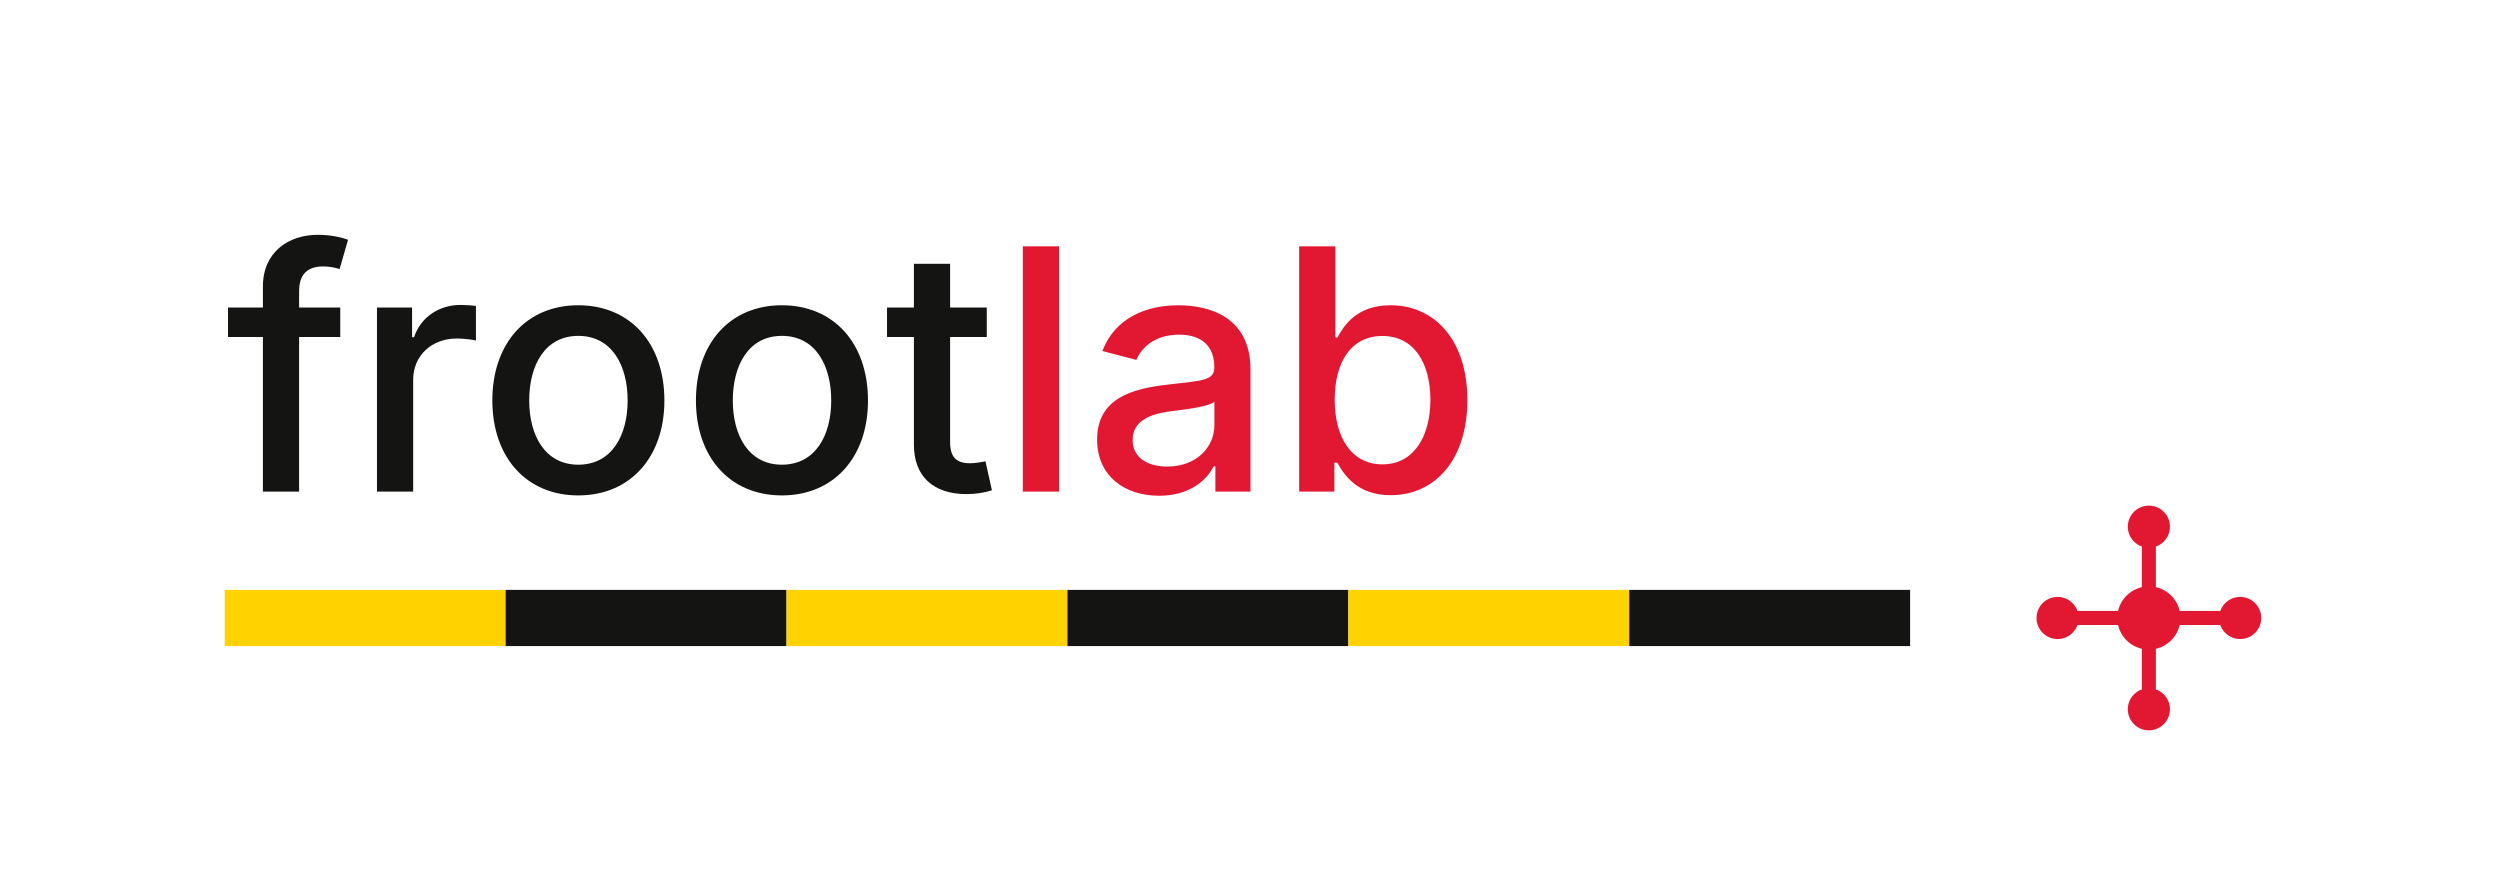
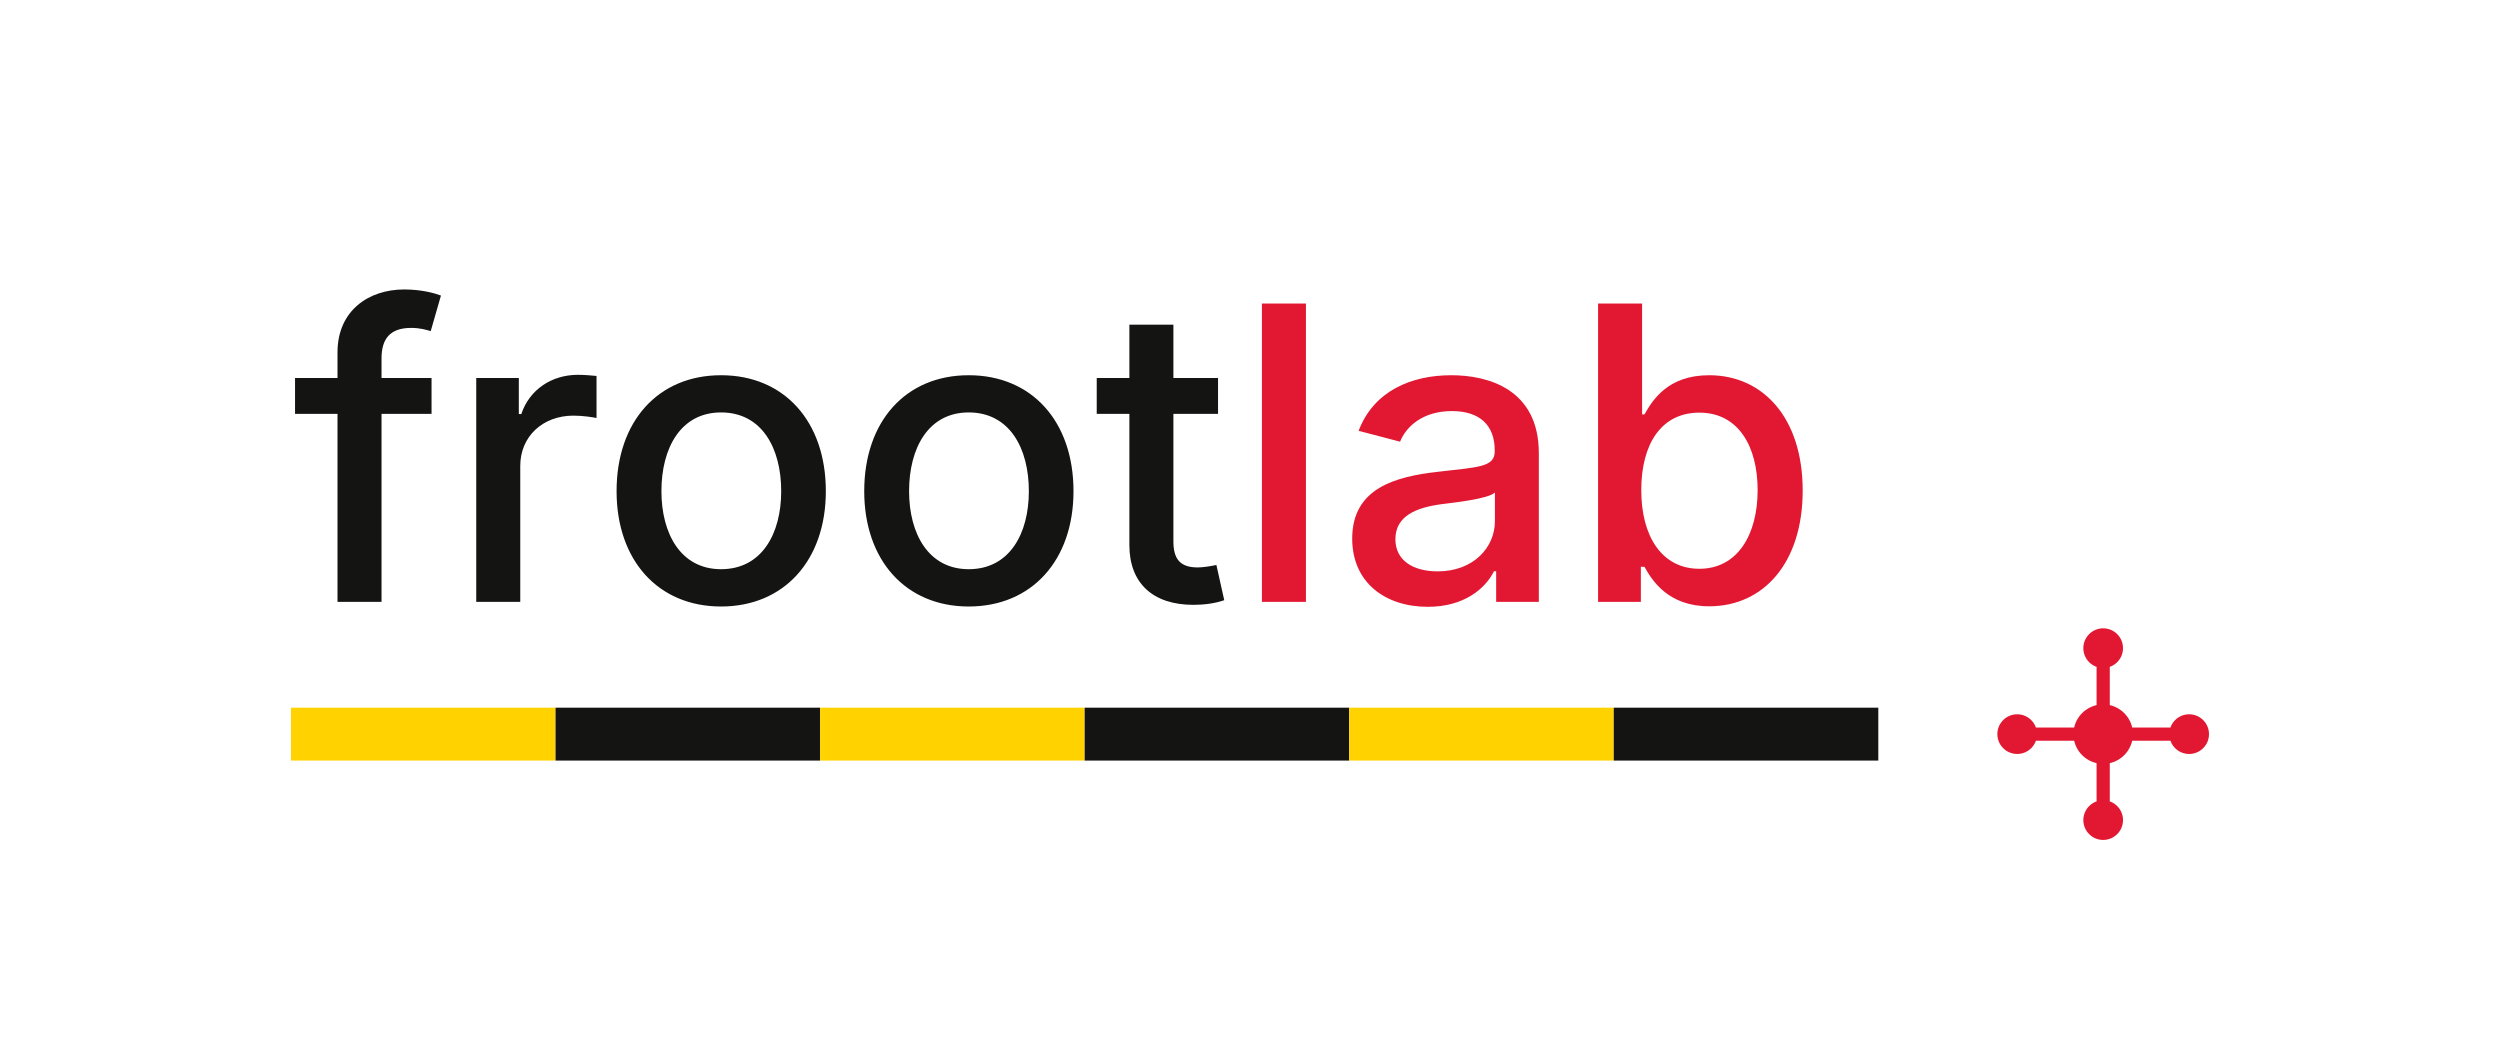
- <svg xmlns="http://www.w3.org/2000/svg" viewBox="0 0 356 124" width="356" height="124" role="img" aria-labelledby="ttl desc">
-   <text x="32" y="70" textLength="240" lengthAdjust="spacing" font-family="Inter, Manrope, 'Helvetica Neue', Helvetica, Arial, sans-serif" font-size="48" font-weight="500" fill="#141413">froot<tspan fill="#E21833">lab</tspan>
+ <svg xmlns="http://www.w3.org/2000/svg" viewBox="0 0 378 159" width="378" height="159" role="img" aria-labelledby="ttl desc">
+   <text x="44" y="91" textLength="240" lengthAdjust="spacing" font-family="Inter, Manrope, 'Helvetica Neue', Helvetica, Arial, sans-serif" font-size="62" font-weight="500" fill="#141413">froot<tspan fill="#E21833">lab</tspan>
  </text>
-   <rect x="32" y="84" width="40" height="8" fill="#FFD200" />
-   <rect x="72" y="84" width="40" height="8" fill="#141413" />
-   <rect x="112" y="84" width="40" height="8" fill="#FFD200" />
-   <rect x="152" y="84" width="40" height="8" fill="#141413" />
-   <rect x="192" y="84" width="40" height="8" fill="#FFD200" />
-   <rect x="232" y="84" width="40" height="8" fill="#141413" />
+   <rect x="44" y="107" width="40" height="8" fill="#FFD200" />
+   <rect x="84" y="107" width="40" height="8" fill="#141413" />
+   <rect x="124" y="107" width="40" height="8" fill="#FFD200" />
+   <rect x="164" y="107" width="40" height="8" fill="#141413" />
+   <rect x="204" y="107" width="40" height="8" fill="#FFD200" />
+   <rect x="244" y="107" width="40" height="8" fill="#141413" />
  <g stroke="#E21833" stroke-width="2" stroke-linecap="round">
-     <line x1="306" y1="88" x2="306" y2="78" />
-     <line x1="306" y1="88" x2="306" y2="98" />
-     <line x1="306" y1="88" x2="296" y2="88" />
-     <line x1="306" y1="88" x2="316" y2="88" />
+     <line x1="318" y1="111" x2="318" y2="101" />
+     <line x1="318" y1="111" x2="318" y2="121" />
+     <line x1="318" y1="111" x2="308" y2="111" />
+     <line x1="318" y1="111" x2="328" y2="111" />
  </g>
  <g fill="#E21833">
-     <circle cx="306" cy="75" r="3" />
-     <circle cx="306" cy="101" r="3" />
-     <circle cx="293" cy="88" r="3" />
-     <circle cx="319" cy="88" r="3" />
-     <circle cx="306" cy="88" r="4.5" />
+     <circle cx="318" cy="98" r="3" />
+     <circle cx="318" cy="124" r="3" />
+     <circle cx="305" cy="111" r="3" />
+     <circle cx="331" cy="111" r="3" />
+     <circle cx="318" cy="111" r="4.5" />
  </g>
</svg>
